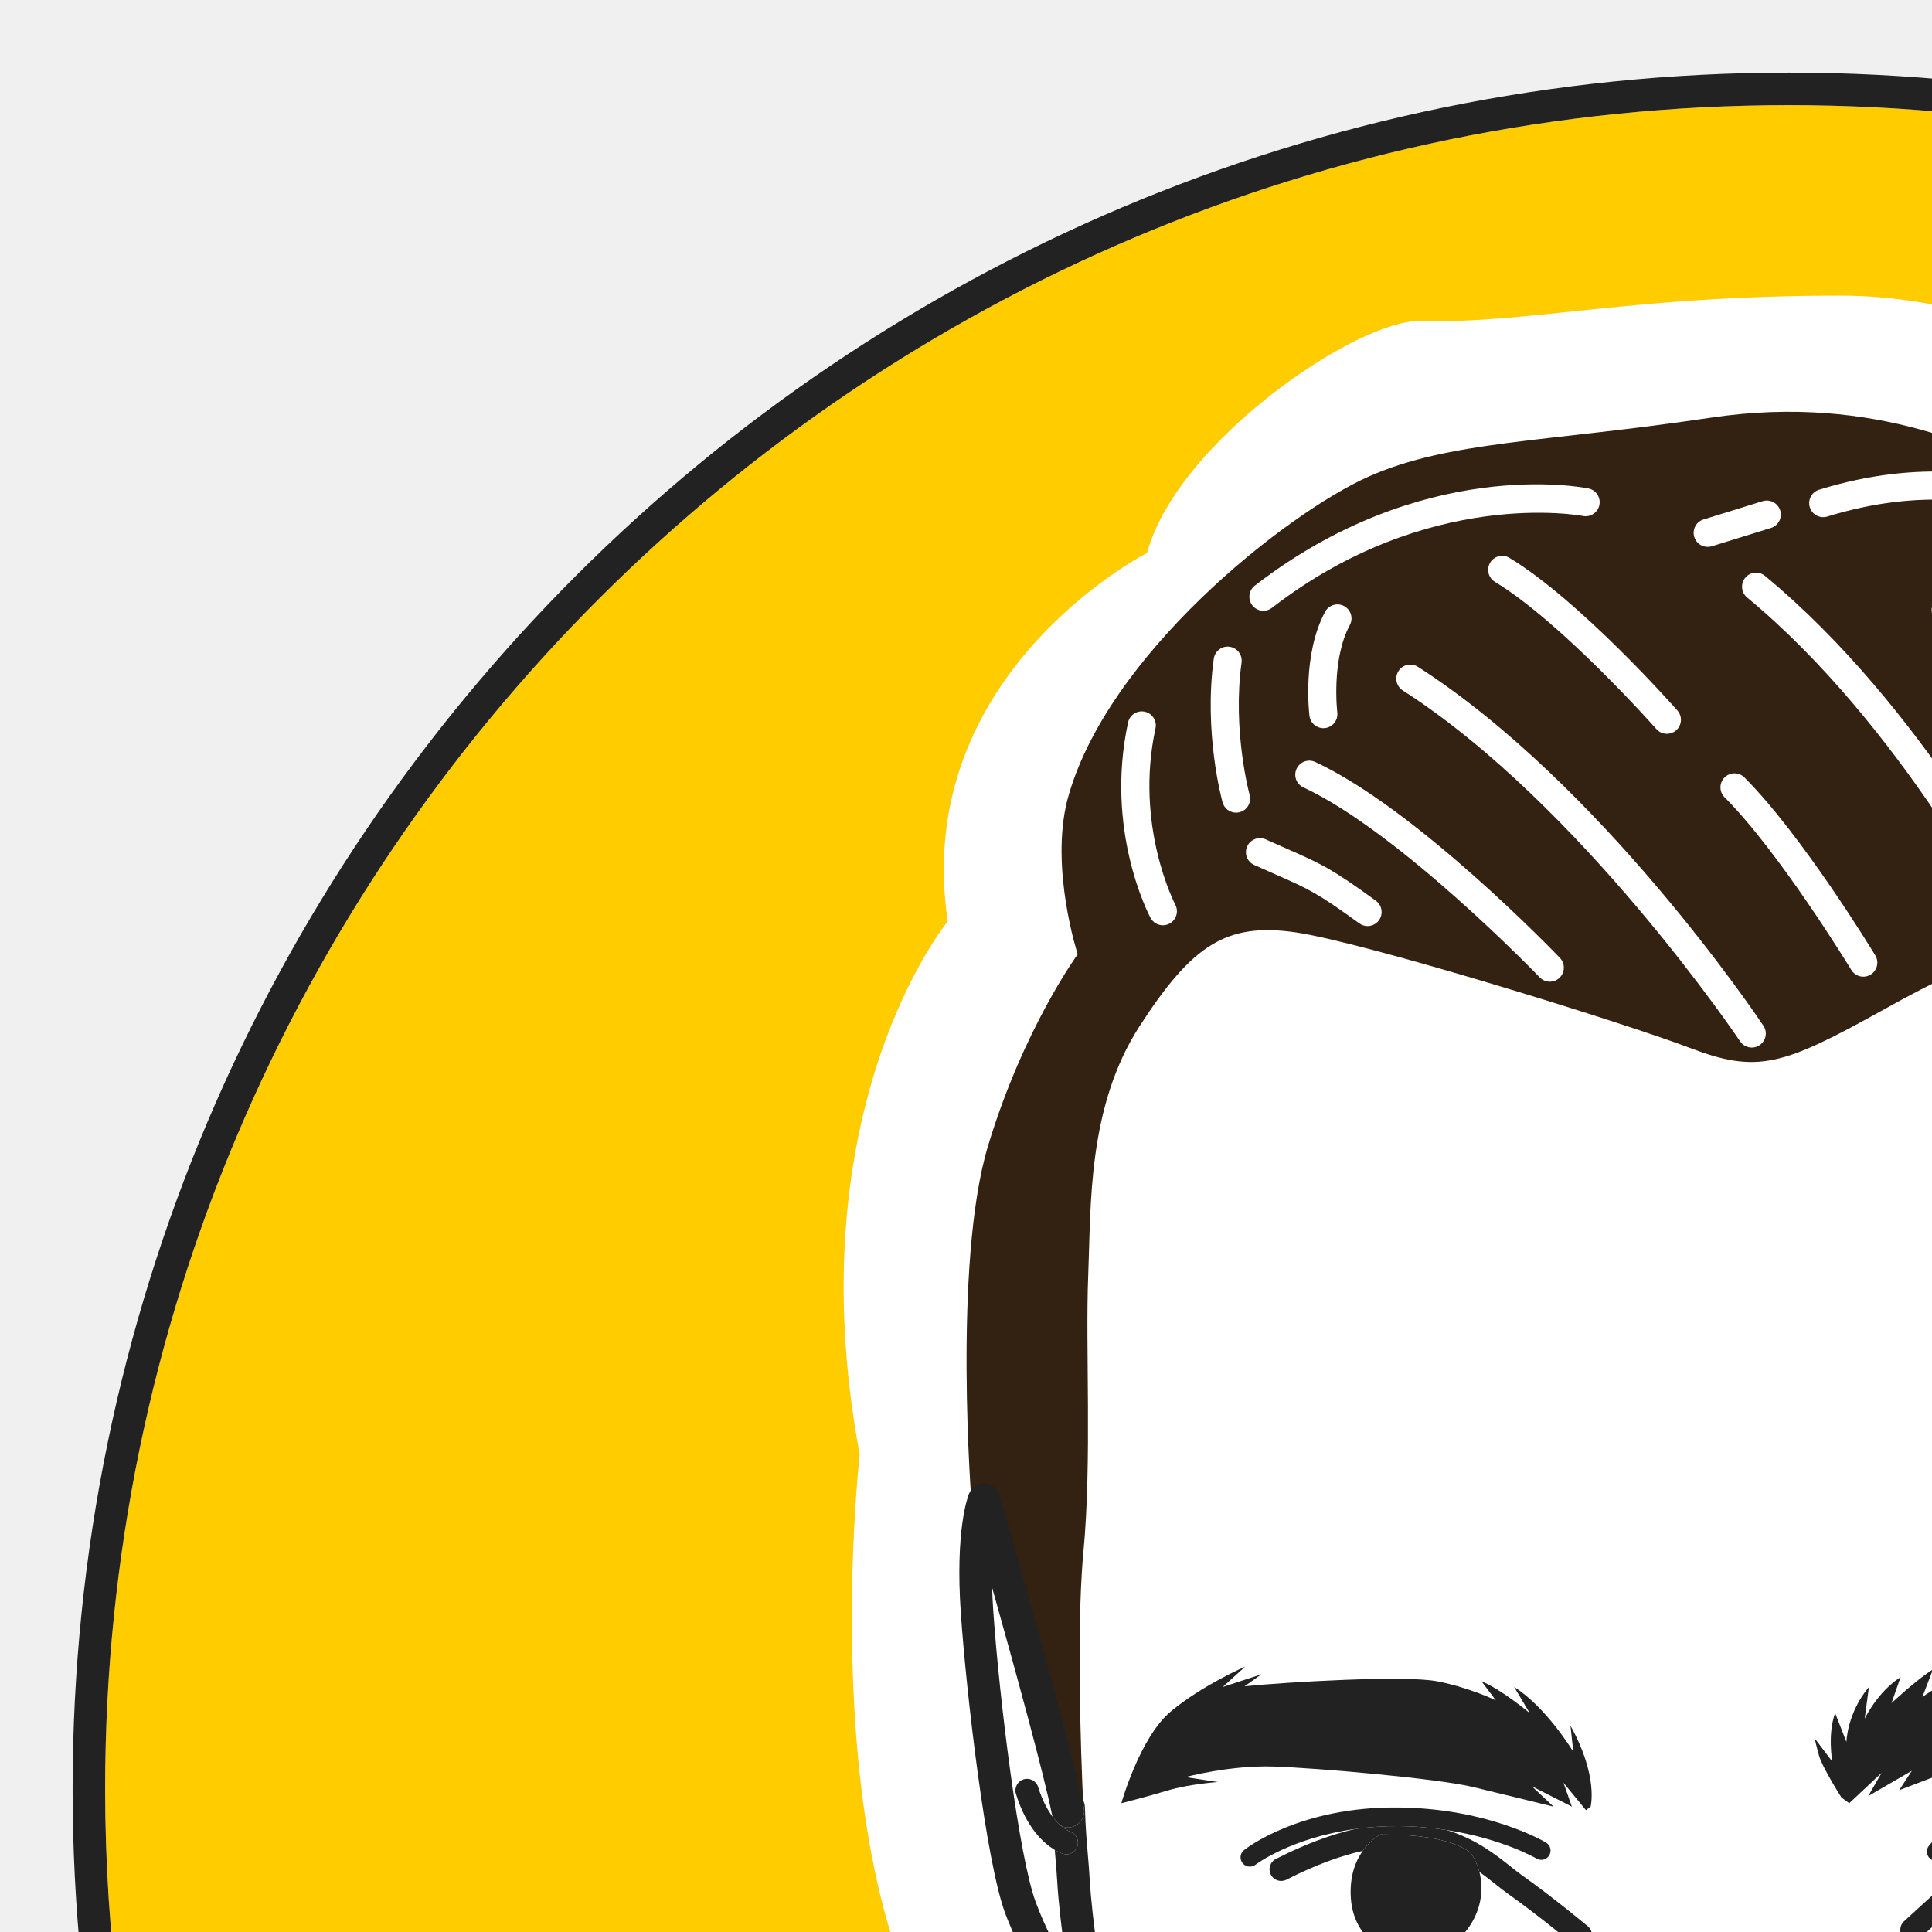
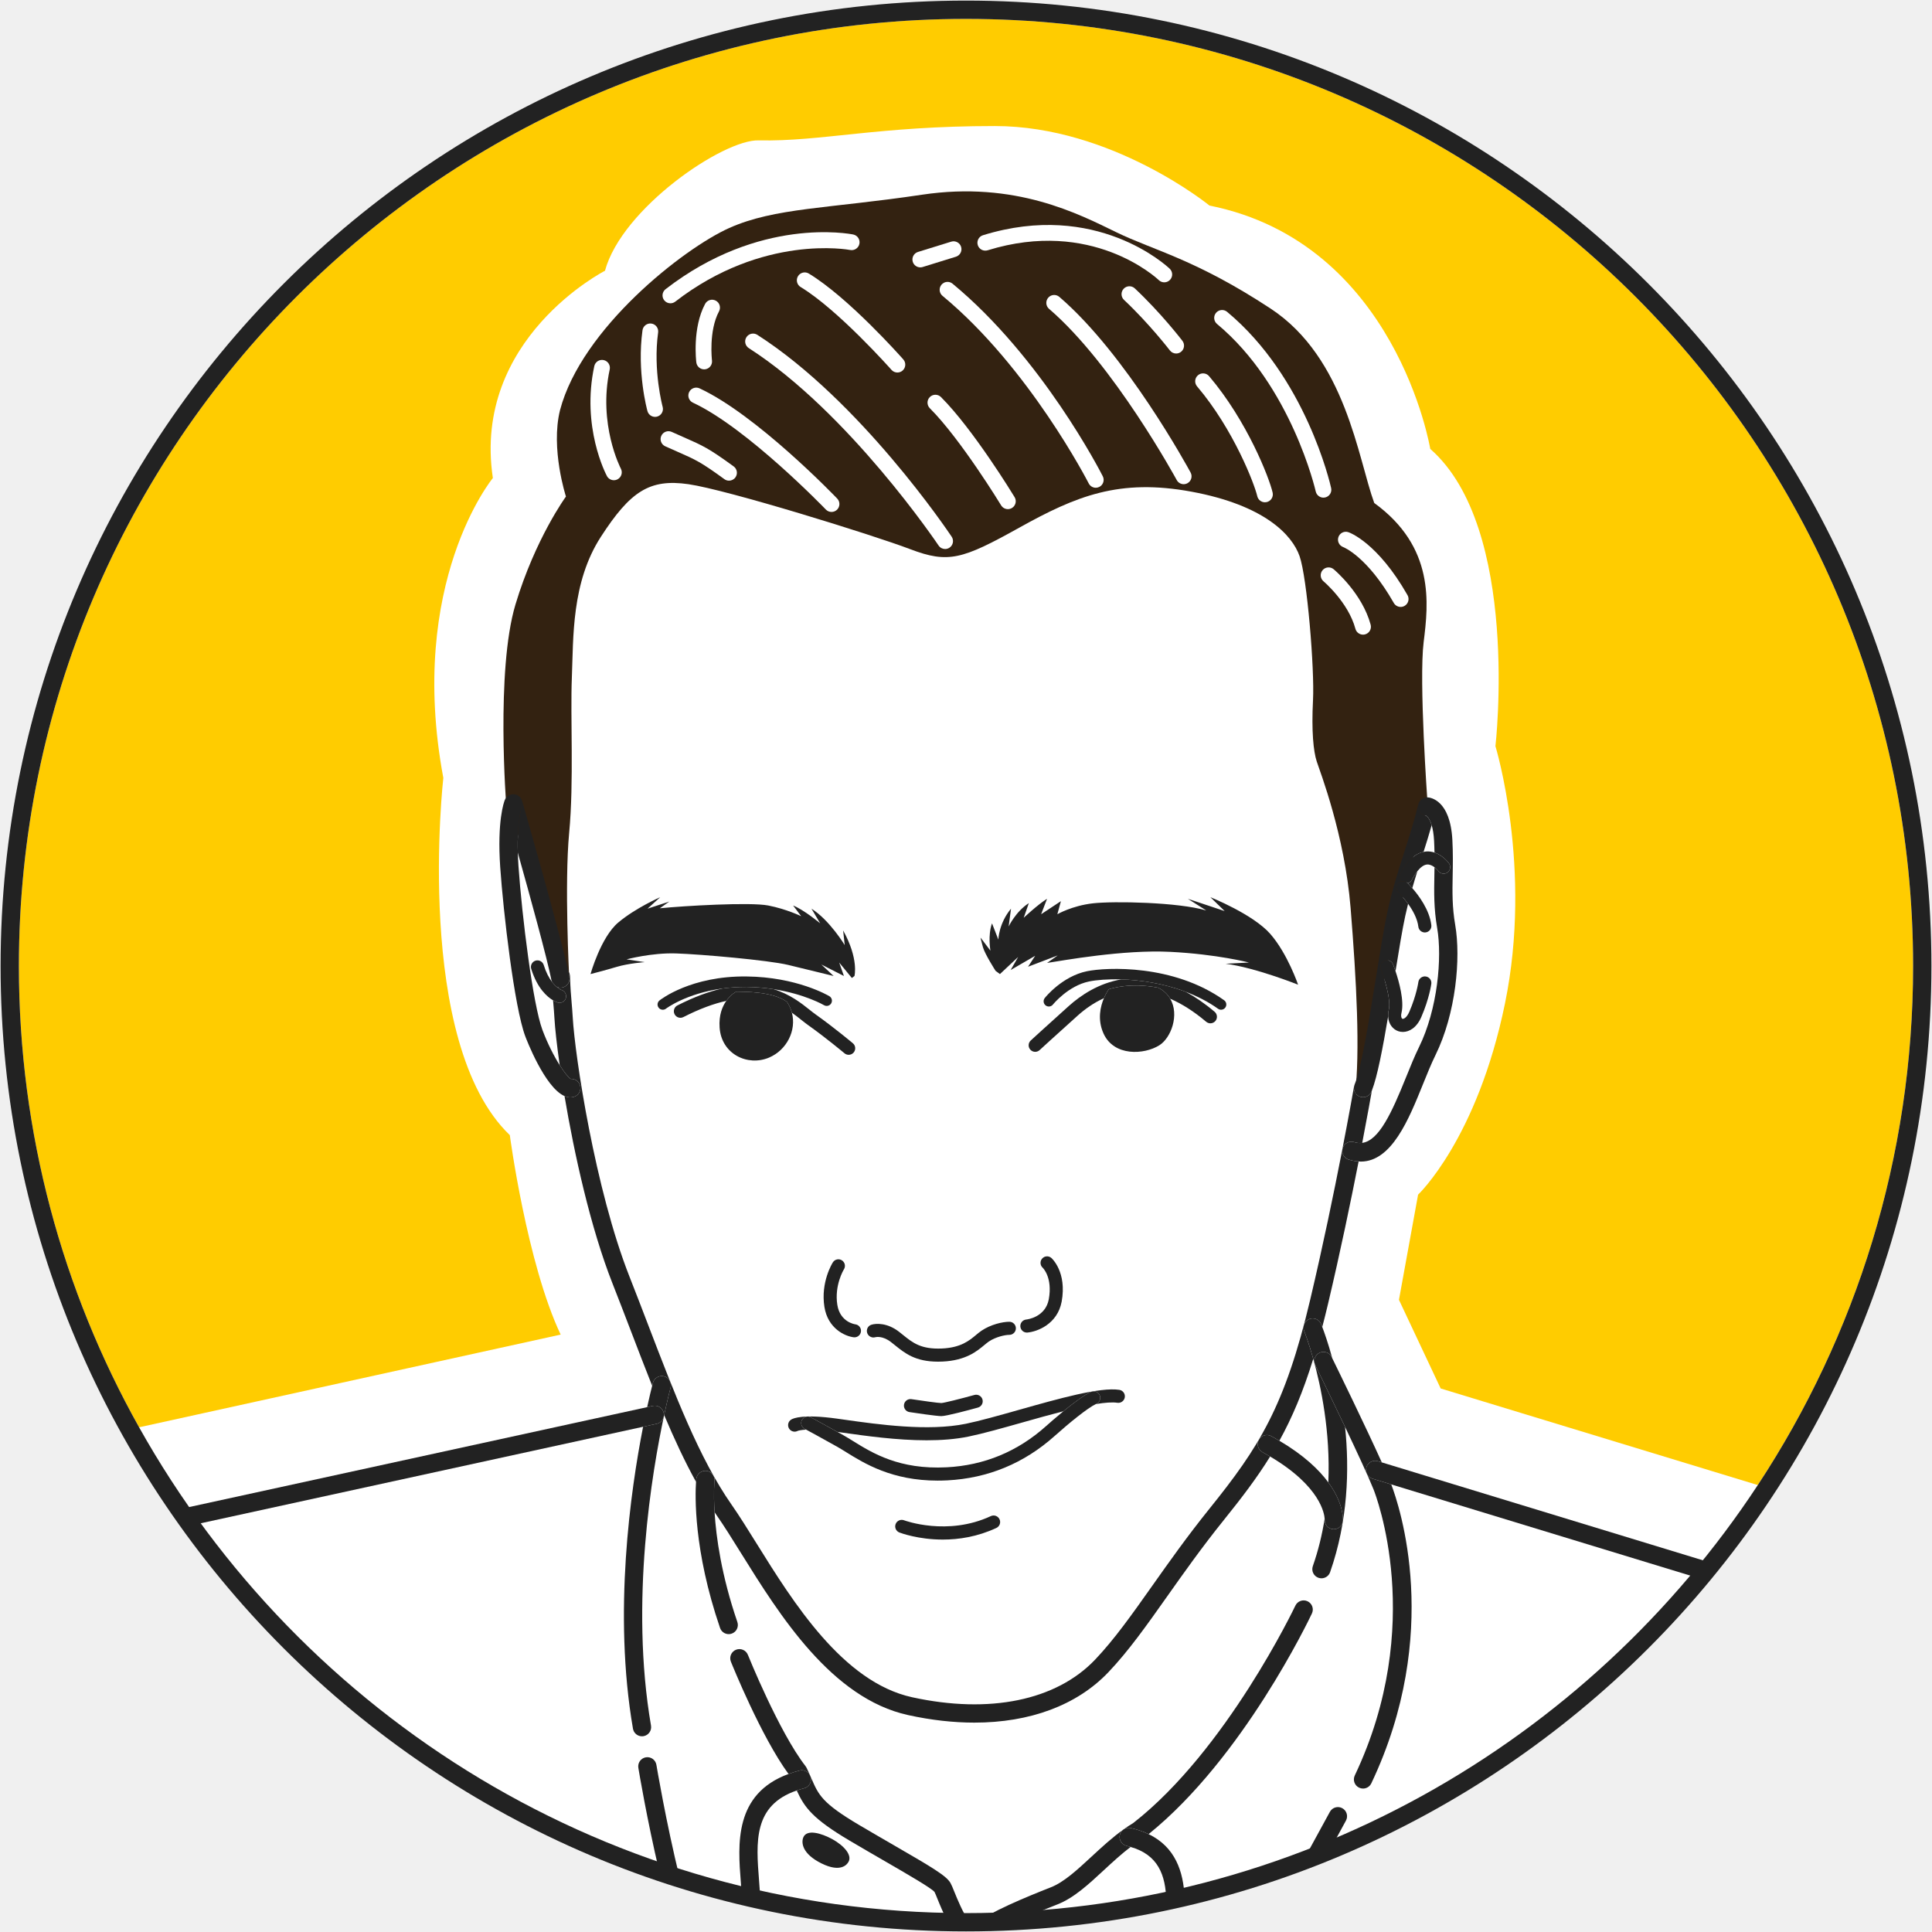
- <svg xmlns="http://www.w3.org/2000/svg" version="1.2" baseProfile="tiny-ps" id="svg22" viewBox="0 0 216 216" xml:space="preserve">
+ <svg xmlns="http://www.w3.org/2000/svg" version="1.2" baseProfile="tiny-ps" id="svg22" viewBox="8 8 384 384" xml:space="preserve">
  <ellipse fill="#FFFFFF" stroke="#000000" stroke-miterlimit="10" cx="200" cy="200" rx="190" ry="190" />
  <path fill="#332211" d="M290.961,135.62c0.961-7.686,2.241-18.894-9.82-27.648c-3.202-8.753-5.658-28.821-20.602-38.642  c-14.944-9.82-23.164-11.528-30.638-15.158c-7.471-3.629-20.067-10.247-38.641-7.472c-18.574,2.776-29.249,2.562-38.322,6.618  c-9.074,4.056-29.356,19.962-33.625,36.187c-1.921,7.686,1.174,17.186,1.174,17.186s-6.085,8.327-10.034,21.456  c-3.95,13.13-1.815,40.137-1.815,40.137s4.056,9.607,4.803,12.702c0.748,3.096,6.939,22.951,7.686,21.136c0,0-0.96-18.467,0-28.608  c0.961-10.141,0.214-22.95,0.534-30.85c0.32-7.898-0.106-18.894,5.765-27.967c5.87-9.073,9.703-11.569,17.399-10.461  c7.696,1.108,36.507,10.034,44.086,12.916c7.579,2.883,10.355,2.029,21.669-4.269c11.315-6.299,19.855-9.821,34.266-7.153  c14.411,2.669,19.962,8.54,21.456,12.81c1.495,4.27,2.989,22.417,2.669,28.608c-0.321,6.191,0.083,10.172,0.735,12.184  c0.651,2.013,5.563,14.609,6.736,29.127c1.174,14.517,1.921,28.5,0.854,37.468c0,0,2.882-7.26,5.765-22.632  c2.881-15.371,8.432-34.372,8.432-34.372l0.215-1.708C291.709,167.215,290.001,143.304,290.961,135.62z" />
  <g>
    <path fill="none" d="M200.496,293.529c-2.598,0.534-5.44,0.739-8.326,0.739c-5.942,0-12.068-0.868-16.627-1.514l-1.098-0.154   c0.373,0.208,0.758,0.423,1.161,0.648c0.589,0.331,1.223,0.723,1.912,1.15c3.895,2.414,9.227,5.726,18.636,5.237   c7.467-0.383,14.108-3.132,19.74-8.171c0.48-0.431,1.868-1.659,3.471-2.972c-2.647,0.678-5.46,1.471-8.142,2.229   C207.199,291.859,203.398,292.933,200.496,293.529z" />
    <path fill="none" d="M113.583,200.562c-0.212-0.686,0.172-1.413,0.858-1.625c0.682-0.212,1.413,0.171,1.625,0.858   c0.468,1.513,1.058,2.578,1.624,3.327c-0.001-0.024-0.002-0.047-0.003-0.072c-0.022-0.068-0.063-0.127-0.078-0.199   c-0.895-4.507-4.254-16.707-6.688-25.358c0.024,0.823,0.064,1.7,0.129,2.649c0.685,9.919,2.876,27.528,4.752,32.542   c1.04,2.777,2.319,5.248,3.441,7.026c-0.576-4.031-0.928-7.285-1.042-9.275c-0.061-1.07-0.137-1.959-0.215-2.859   c-0.021-0.247-0.042-0.497-0.063-0.751C116.753,206.129,114.783,204.441,113.583,200.562z" />
    <path fill="none" d="M293.113,177.449c-0.014-0.748-0.034-1.513-0.077-2.319c-0.074-1.383-0.26-2.386-0.48-3.12   c-0.534,1.886-1.077,3.628-1.614,5.31c0.17-0.034,0.341-0.071,0.515-0.084C292.057,177.189,292.61,177.282,293.113,177.449z" />
    <path fill="none" d="M272.015,302.64c0.434-10.077-1.458-19.082-2.994-24.559c-2.021,6.552-4.187,11.669-6.733,16.277   C267.171,297.241,270.173,300.129,272.015,302.64z" />
    <path fill="none" d="M287.438,222.172c0.879-2.179,1.71-4.236,2.596-6.035c3.708-7.529,4.631-17.818,3.616-23.676   c-0.679-3.924-0.62-7.135-0.558-10.534c0.01-0.513,0.019-1.031,0.025-1.556c-0.404-0.308-0.925-0.586-1.477-0.543   c-0.614,0.05-1.272,0.511-1.924,1.325c-0.347,1.103-0.686,2.217-1.014,3.365c1.283,1.466,3.42,4.311,3.785,7.36   c0.086,0.712-0.423,1.359-1.136,1.445c-0.053,0.006-0.104,0.009-0.156,0.009c-0.648,0-1.209-0.485-1.288-1.146   c-0.196-1.638-1.128-3.281-2.04-4.545c-0.193,0.778-0.383,1.575-0.565,2.415c-0.566,2.606-1.229,6.615-1.934,10.972   c0.689,2.055,1.767,5.877,1.185,8.306c-0.166,0.691,0.02,1.102,0.197,1.16c0.211,0.07,0.84-0.188,1.36-1.39   c1.436-3.312,1.796-5.887,1.799-5.913c0.098-0.71,0.767-1.205,1.46-1.114c0.711,0.096,1.211,0.747,1.116,1.458   c-0.016,0.118-0.401,2.937-1.99,6.603c-0.915,2.111-2.374,2.967-3.667,2.967c-0.313,0-0.617-0.05-0.901-0.145   c-1.04-0.348-1.967-1.391-2.023-2.961c-1.069,6.345-2.154,11.998-3.228,14.742c-0.144,0.818-0.823,4.682-1.923,10.416   C282.082,234.705,284.6,229.202,287.438,222.172z" />
    <path fill="#222222" d="M277.159,223.815c0.021-0.08,0.039-0.161,0.071-0.24C277.199,223.651,277.18,223.733,277.159,223.815z" />
    <path fill="#222222" d="M258.207,294.169c0.479-0.882,1.581-1.211,2.467-0.729c0.563,0.306,1.095,0.611,1.613,0.918   c2.547-4.608,4.712-9.726,6.733-16.277c-0.956-3.411-1.774-5.46-1.803-5.528c-0.38-0.93,0.065-1.991,0.994-2.372   c0.928-0.383,1.991,0.063,2.372,0.992c0.03,0.073,0.112,0.278,0.228,0.581c0.382-1.461,0.761-2.979,1.139-4.576   c2.462-10.409,4.563-20.556,6.089-28.339c-0.641-0.039-1.304-0.145-2.005-0.373c-0.954-0.313-1.476-1.34-1.164-2.295   c0.313-0.953,1.333-1.471,2.295-1.164c0.552,0.181,1.079,0.222,1.589,0.151c1.1-5.734,1.779-9.598,1.923-10.416   c-0.026,0.068-0.054,0.148-0.08,0.213c-0.29,0.701-0.968,1.125-1.683,1.125c-0.231,0-0.466-0.044-0.693-0.138   c-0.809-0.334-1.247-1.185-1.094-2.012c-0.002,0.007-0.005,0.014-0.006,0.021c-0.035,0.204-3.59,20.736-8.712,42.389   c-5.031,21.27-10.209,29.344-20.031,41.541c-4.396,5.46-8.076,10.666-11.323,15.259c-4.063,5.748-7.573,10.712-11.399,14.729   c-7.733,8.121-20.997,10.84-36.384,7.467c-13.75-3.017-23.636-18.896-30.854-30.489c-1.782-2.863-3.466-5.567-5.034-7.813   c-6.381-9.135-11.301-21.979-16.51-35.576c-1.227-3.202-2.469-6.446-3.751-9.696c-6.853-17.37-10.851-43.904-11.287-51.535   c-0.063-1.108-0.142-2.029-0.222-2.963c-0.124-1.438-0.251-2.927-0.321-5.225c-0.012-0.383-0.14-0.727-0.35-1.008   c0.088,0.401,0.17,0.78,0.235,1.109c0.196,0.985-0.445,1.943-1.43,2.139c-0.119,0.023-0.239,0.035-0.356,0.035   c-0.289,0-0.556-0.09-0.805-0.216c0.58,0.509,1.012,0.67,1.052,0.685c0.667,0.234,1.037,0.965,0.816,1.637   c-0.18,0.546-0.68,0.897-1.225,0.897c-0.125,0-0.251-0.019-0.377-0.058c-0.104-0.032-0.452-0.154-0.928-0.437   c0.021,0.254,0.042,0.504,0.063,0.751c0.078,0.9,0.154,1.789,0.215,2.859c0.114,1.99,0.466,5.244,1.042,9.275   c0.902,1.429,1.702,2.41,2.192,2.735c0.79-0.069,1.566,0.436,1.836,1.231c0.323,0.951-0.188,1.984-1.139,2.307   c-0.259,0.088-0.519,0.129-0.778,0.129c-0.385,0-0.77-0.095-1.153-0.261c1.921,11.406,5.158,26.154,9.535,37.247   c1.277,3.238,2.516,6.471,3.738,9.661c1.391,3.631,2.762,7.206,4.147,10.68c0.091-0.358,0.148-0.573,0.155-0.599   c0.265-0.969,1.261-1.544,2.234-1.275c0.969,0.265,1.54,1.265,1.276,2.233c-0.022,0.082-0.554,2.073-1.28,5.457   c2.008,4.745,4.088,9.22,6.336,13.286c0.023-0.33,0.044-0.534,0.05-0.589c0.109-0.998,1.013-1.711,2.006-1.61   c0.998,0.109,1.719,1.006,1.611,2.004c-0.005,0.05-0.227,2.297,0.018,6.219c0.125,0.184,0.246,0.373,0.372,0.554   c1.514,2.166,3.172,4.83,4.928,7.651c7.561,12.144,17.915,28.775,33.164,32.119c4.58,1.005,8.995,1.498,13.172,1.498   c11.018,0,20.367-3.438,26.626-10.008c4.009-4.21,7.59-9.275,11.735-15.14c3.216-4.549,6.861-9.705,11.187-15.077   c3.618-4.493,6.626-8.448,9.236-12.665c-0.485-0.287-0.983-0.573-1.513-0.861C258.054,296.156,257.727,295.052,258.207,294.169z" />
    <path fill="#222222" d="M117.743,203.193c-0.02-0.048-0.04-0.095-0.056-0.145c0.001,0.025,0.002,0.048,0.003,0.072   C117.708,203.145,117.725,203.17,117.743,203.193z" />
    <path fill="#222222" d="M110.134,165.866c0.053,0.003,0.105,0.006,0.157,0.014C110.239,165.872,110.187,165.87,110.134,165.866z" />
    <path fill="#222222" d="M110.811,166.043c0.052,0.025,0.103,0.051,0.151,0.081C110.913,166.094,110.862,166.068,110.811,166.043z" />
    <path fill="#222222" d="M110.476,165.921c0.056,0.014,0.111,0.029,0.166,0.049C110.587,165.95,110.532,165.935,110.476,165.921z" />
    <path fill="#222222" d="M111.58,166.746c0.029,0.049,0.057,0.099,0.082,0.15C111.636,166.844,111.609,166.795,111.58,166.746z" />
    <path fill="#222222" d="M111.116,166.229c0.044,0.033,0.087,0.067,0.127,0.104C111.203,166.296,111.16,166.262,111.116,166.229z" />
    <path fill="#222222" d="M111.373,166.465c0.038,0.042,0.074,0.085,0.107,0.131C111.446,166.55,111.411,166.507,111.373,166.465z" />
    <path fill="#222222" d="M108.387,166.896c0.027-0.058,0.056-0.114,0.089-0.167C108.442,166.783,108.414,166.839,108.387,166.896z" />
    <path fill="#222222" d="M108.574,166.585c0.036-0.047,0.072-0.093,0.112-0.136C108.646,166.493,108.61,166.538,108.574,166.585z" />
    <path fill="#222222" d="M109.519,165.926c-0.032,0.009-0.061,0.026-0.092,0.037c0.051-0.018,0.103-0.035,0.155-0.048   C109.561,165.92,109.54,165.92,109.519,165.926z" />
    <path fill="#222222" d="M108.813,166.325c0.043-0.039,0.088-0.076,0.135-0.11C108.9,166.249,108.856,166.286,108.813,166.325z" />
    <path fill="#222222" d="M109.097,166.116c0.05-0.029,0.1-0.057,0.151-0.082C109.196,166.06,109.146,166.087,109.097,166.116z" />
    <path fill="#222222" d="M109.782,165.879c0.051-0.007,0.102-0.014,0.153-0.017C109.884,165.864,109.833,165.872,109.782,165.879z" />
    <path fill="#222222" d="M111.713,168.346c-0.034,0.093-0.977,2.748-0.792,9.146c2.433,8.651,5.793,20.851,6.688,25.358   c0.014,0.072,0.055,0.131,0.078,0.199c0.016,0.05,0.036,0.097,0.056,0.145c0.297,0.384,0.584,0.679,0.843,0.905   c0.249,0.126,0.516,0.216,0.805,0.216c0.117,0,0.237-0.012,0.356-0.035c0.985-0.195,1.626-1.153,1.43-2.139   c-0.065-0.329-0.147-0.708-0.235-1.109c-1.9-8.604-8.862-32.788-9.171-33.861c-0.01-0.034-0.027-0.063-0.039-0.097   C111.873,167.474,111.882,167.922,111.713,168.346z" />
    <path fill="#222222" d="M122.133,225.982c0.951-0.322,1.461-1.355,1.139-2.307c-0.27-0.796-1.046-1.301-1.836-1.231   c-0.49-0.325-1.29-1.307-2.192-2.735c-1.122-1.778-2.401-4.249-3.441-7.026c-1.876-5.014-4.067-22.623-4.752-32.542   c-0.065-0.949-0.105-1.826-0.129-2.649c-0.185-6.398,0.758-9.053,0.792-9.146c0.168-0.424,0.16-0.872,0.019-1.272   c-0.021-0.06-0.044-0.12-0.071-0.177c-0.024-0.051-0.052-0.101-0.082-0.15c-0.031-0.052-0.063-0.102-0.099-0.15   c-0.034-0.045-0.07-0.089-0.107-0.131c-0.041-0.046-0.084-0.089-0.13-0.131c-0.04-0.037-0.083-0.071-0.127-0.104   c-0.049-0.038-0.101-0.073-0.154-0.106c-0.049-0.029-0.1-0.055-0.151-0.081c-0.034-0.016-0.063-0.038-0.099-0.052   c-0.023-0.009-0.047-0.012-0.071-0.021c-0.055-0.02-0.11-0.035-0.166-0.049c-0.062-0.016-0.123-0.031-0.185-0.041   c-0.052-0.008-0.104-0.01-0.157-0.014c-0.066-0.004-0.132-0.007-0.198-0.004c-0.052,0.002-0.103,0.01-0.153,0.017   c-0.067,0.009-0.134,0.02-0.2,0.036c-0.052,0.013-0.104,0.03-0.155,0.048c-0.061,0.021-0.121,0.044-0.179,0.072   c-0.052,0.025-0.102,0.052-0.151,0.082c-0.051,0.03-0.101,0.063-0.149,0.098c-0.047,0.034-0.092,0.071-0.135,0.11   c-0.044,0.04-0.086,0.081-0.126,0.125c-0.04,0.043-0.076,0.088-0.112,0.136c-0.035,0.046-0.068,0.094-0.099,0.144   c-0.033,0.054-0.062,0.11-0.089,0.167c-0.015,0.031-0.034,0.057-0.047,0.089c-0.161,0.395-1.559,4.123-0.917,13.406   c0.615,8.921,2.804,27.767,4.974,33.567c0.179,0.479,3.858,10.182,7.807,11.893c0.383,0.166,0.768,0.261,1.153,0.261   C121.615,226.111,121.875,226.07,122.133,225.982z" />
    <path fill="#FFFFFF" d="M158.523,74.55c-0.73-0.468-1.699-0.256-2.167,0.473c-0.468,0.729-0.256,1.699,0.473,2.167   c19.904,12.771,37.541,38.969,37.717,39.232c0.302,0.452,0.799,0.697,1.305,0.697c0.299,0,0.602-0.085,0.87-0.264   c0.72-0.481,0.914-1.455,0.433-2.175C196.422,113.583,178.986,87.68,158.523,74.55z" />
    <path fill="#FFFFFF" d="M208.322,109.194c0.276,0,0.558-0.074,0.812-0.228c0.74-0.45,0.977-1.414,0.526-2.154   c-0.331-0.546-8.199-13.458-14.633-19.892c-0.612-0.612-1.605-0.612-2.218,0s-0.612,1.605,0,2.218   c6.167,6.167,14.091,19.171,14.171,19.302C207.275,108.925,207.792,109.194,208.322,109.194z" />
    <path fill="#FFFFFF" d="M168.759,62.37c-0.74-0.45-1.705-0.212-2.153,0.528c-0.449,0.74-0.212,1.705,0.528,2.153   c7.494,4.542,17.948,16.341,18.053,16.46c0.31,0.351,0.742,0.53,1.176,0.53c0.369,0,0.739-0.129,1.037-0.392   c0.649-0.573,0.711-1.564,0.138-2.213C187.098,78.937,176.664,67.161,168.759,62.37z" />
    <path fill="#FFFFFF" d="M172.142,109.271c0.308,0.321,0.719,0.482,1.131,0.482c0.391,0,0.782-0.145,1.085-0.437   c0.625-0.6,0.646-1.592,0.046-2.217c-0.65-0.678-16.048-16.651-27.361-21.91c-0.785-0.366-1.718-0.024-2.083,0.761   c-0.365,0.786-0.024,1.718,0.761,2.083C156.5,93.044,171.986,109.109,172.142,109.271z" />
    <path fill="#FFFFFF" d="M143.939,94.923c-0.7-0.308-1.495-0.658-2.429-1.079c-0.789-0.356-1.718-0.004-2.074,0.786   s-0.004,1.718,0.786,2.074c0.944,0.425,1.747,0.779,2.454,1.09c3.623,1.594,4.596,2.023,9.3,5.442c0.278,0.203,0.601,0.3,0.92,0.3   c0.485,0,0.963-0.224,1.27-0.646c0.509-0.7,0.354-1.681-0.346-2.19C148.844,97.082,147.707,96.581,143.939,94.923z" />
    <path fill="#FFFFFF" d="M195.122,64.594c-0.552,0.667-0.458,1.656,0.209,2.208c17.242,14.252,28.947,37.055,29.063,37.284   c0.276,0.544,0.827,0.858,1.398,0.858c0.239,0,0.481-0.055,0.709-0.17c0.772-0.392,1.08-1.336,0.688-2.108   c-0.486-0.957-12.105-23.604-29.861-38.281C196.661,63.833,195.673,63.927,195.122,64.594z" />
    <path fill="#FFFFFF" d="M218.549,67.006c-0.659-0.564-1.647-0.487-2.211,0.17c-0.563,0.658-0.487,1.647,0.17,2.211   c12.844,11.01,25.253,33.798,25.377,34.027c0.283,0.524,0.823,0.822,1.38,0.822c0.252,0,0.508-0.061,0.745-0.189   c0.762-0.412,1.045-1.363,0.633-2.125C244.126,100.966,231.837,78.397,218.549,67.006z" />
    <path fill="#FFFFFF" d="M259.417,107.832c0.114,0,0.23-0.013,0.347-0.039c0.845-0.191,1.375-1.031,1.184-1.875   c-0.654-2.893-5.034-14.207-12.632-23.154c-0.561-0.659-1.549-0.739-2.21-0.18c-0.66,0.561-0.741,1.55-0.181,2.21   c7.287,8.58,11.438,19.492,11.964,21.815C258.054,107.338,258.7,107.832,259.417,107.832z" />
    <path fill="#FFFFFF" d="M240.523,77.649c0.309,0.403,0.774,0.615,1.246,0.615c0.332,0,0.667-0.105,0.952-0.323   c0.688-0.526,0.818-1.51,0.292-2.198c-0.17-0.223-4.231-5.511-9.459-10.421c-0.631-0.593-1.622-0.562-2.216,0.069   c-0.593,0.631-0.563,1.624,0.069,2.216C236.44,72.336,240.483,77.597,240.523,77.649z" />
    <path fill="#FFFFFF" d="M271.044,106.911c0.112,0,0.228-0.012,0.342-0.038c0.845-0.188,1.378-1.025,1.189-1.871   c-0.198-0.893-5.038-22.008-20.675-35.021c-0.666-0.555-1.655-0.463-2.208,0.202c-0.554,0.666-0.464,1.654,0.202,2.208   c14.797,12.314,19.573,33.084,19.62,33.292C269.678,106.415,270.325,106.911,271.044,106.911z" />
    <path fill="#FFFFFF" d="M204.3,57.749c20.675-6.397,33.481,5.416,34.028,5.934c0.304,0.289,0.692,0.432,1.081,0.432   c0.413,0,0.826-0.163,1.135-0.485c0.598-0.627,0.574-1.619-0.053-2.217c-0.585-0.56-14.624-13.62-37.117-6.66   c-0.828,0.256-1.291,1.134-1.035,1.961C202.595,57.542,203.479,58.003,204.3,57.749z" />
    <path fill="#FFFFFF" d="M177.588,54.61c-0.752-0.154-18.636-3.581-37.298,10.865c-0.685,0.53-0.81,1.515-0.28,2.2   c0.309,0.399,0.772,0.608,1.241,0.608c0.335,0,0.673-0.107,0.959-0.328c17.445-13.503,34.524-10.315,34.755-10.271   c0.848,0.172,1.675-0.376,1.848-1.224C178.985,55.61,178.437,54.783,177.588,54.61z" />
    <path fill="#FFFFFF" d="M197.066,56.03l-6.61,2.046c-0.827,0.256-1.29,1.134-1.034,1.962c0.208,0.673,0.828,1.104,1.498,1.104   c0.153,0,0.31-0.022,0.464-0.07l6.61-2.046c0.827-0.256,1.29-1.134,1.034-1.962C198.771,56.238,197.896,55.775,197.066,56.03z" />
    <path fill="#FFFFFF" d="M127.984,79.57c-0.85-0.184-1.681,0.354-1.864,1.201c-2.611,12.072,2.3,21.455,2.511,21.848   c0.282,0.528,0.823,0.828,1.383,0.828c0.249,0,0.501-0.06,0.736-0.185c0.764-0.406,1.053-1.355,0.648-2.12   c-0.046-0.086-4.571-8.803-2.212-19.709C129.368,80.588,128.83,79.753,127.984,79.57z" />
    <path fill="#FFFFFF" d="M137.467,72.31c-0.858-0.121-1.649,0.482-1.767,1.34c-1.133,8.252,0.899,15.742,0.986,16.057   c0.192,0.695,0.823,1.15,1.51,1.15c0.138,0,0.279-0.019,0.418-0.057c0.834-0.23,1.325-1.093,1.095-1.928   c-0.02-0.071-1.944-7.203-0.902-14.795C138.925,73.218,138.325,72.427,137.467,72.31z" />
    <path fill="#FFFFFF" d="M150.271,67.758c-0.762-0.408-1.714-0.122-2.123,0.642c-2.567,4.792-1.782,11.361-1.748,11.639   c0.099,0.793,0.774,1.373,1.553,1.373c0.064,0,0.129-0.004,0.195-0.012c0.859-0.106,1.469-0.889,1.364-1.748   c-0.007-0.058-0.69-5.868,1.4-9.771C151.322,69.117,151.035,68.167,150.271,67.758z" />
    <path fill="#FFFFFF" d="M286.392,128.632c0.264,0,0.53-0.066,0.775-0.206c0.753-0.429,1.015-1.387,0.586-2.139   c-5.973-10.473-11.528-12.436-11.762-12.514c-0.816-0.275-1.688,0.162-1.97,0.972c-0.283,0.811,0.146,1.701,0.953,1.995   c0.047,0.017,4.759,1.817,10.054,11.102C285.317,128.348,285.848,128.632,286.392,128.632z" />
    <path fill="#FFFFFF" d="M277.401,132.983c0.189,0.699,0.822,1.159,1.513,1.159c0.136,0,0.273-0.018,0.41-0.055   c0.836-0.226,1.33-1.087,1.104-1.923c-1.685-6.229-7.124-10.832-7.354-11.025c-0.665-0.555-1.652-0.466-2.209,0.197   c-0.556,0.665-0.467,1.653,0.197,2.209C271.111,123.587,275.972,127.697,277.401,132.983z" />
    <path fill="#222222" d="M287.795,183.548c0.134,0.13,0.471,0.47,0.908,0.97c0.328-1.148,0.667-2.262,1.014-3.365   c-0.373,0.467-0.744,1.048-1.104,1.739C288.438,183.23,288.136,183.457,287.795,183.548z" />
    <path fill="#222222" d="M278.221,225.942c0.228,0.094,0.462,0.138,0.693,0.138c0.715,0,1.393-0.424,1.683-1.125   c0.026-0.064,0.054-0.145,0.08-0.213c1.073-2.744,2.158-8.397,3.228-14.742c-0.014-0.394,0.012-0.813,0.122-1.271   c0.501-2.09-0.961-6.563-1.566-8.109c-0.262-0.668,0.067-1.422,0.736-1.685c0.664-0.258,1.421,0.067,1.684,0.735   c0.064,0.164,0.255,0.66,0.489,1.359c0.704-4.357,1.367-8.366,1.934-10.972c0.183-0.84,0.372-1.637,0.565-2.415   c-0.967-1.341-1.91-2.255-1.929-2.273c-0.518-0.496-0.537-1.318-0.042-1.837c0.18-0.188,0.406-0.288,0.643-0.344   c-0.379-0.391-0.498-0.984-0.233-1.493c1.331-2.563,2.889-4.023,4.635-4.375c0.537-1.682,1.08-3.424,1.614-5.31   c-0.444-1.483-1.033-1.85-1.143-1.904c-0.917-0.127-1.604-0.933-1.565-1.877c0.042-1.004,0.896-1.779,1.893-1.742   c0.004,0,0.014,0.001,0.019,0.001c-0.856-0.048-1.644,0.515-1.858,1.375c-0.914,3.653-1.896,6.707-2.845,9.66   c-1.193,3.715-2.32,7.224-3.308,11.762c-0.659,3.033-1.427,7.794-2.24,12.835c-1.375,8.532-2.935,18.202-4.274,21.447   c-0.001,0.003-0.001,0.006-0.003,0.009c-0.032,0.079-0.051,0.16-0.071,0.24c-0.01,0.039-0.025,0.076-0.032,0.115   C276.974,224.758,277.412,225.608,278.221,225.942z" />
    <path fill="#222222" d="M289.848,168.228c-0.039,0.944,0.648,1.75,1.565,1.877c0.109,0.055,0.698,0.421,1.143,1.904   c0.221,0.734,0.406,1.737,0.48,3.12c0.043,0.807,0.063,1.571,0.077,2.319c1.721,0.572,2.816,2.056,2.875,2.137   c0.422,0.581,0.292,1.394-0.289,1.815c-0.579,0.421-1.387,0.293-1.811-0.283c-0.013-0.017-0.318-0.401-0.771-0.747   c-0.007,0.525-0.016,1.043-0.025,1.556c-0.063,3.399-0.121,6.61,0.558,10.534c1.015,5.858,0.092,16.146-3.616,23.676   c-0.886,1.799-1.717,3.856-2.596,6.035c-2.838,7.03-5.355,12.533-8.684,12.986c-0.51,0.07-1.037,0.029-1.589-0.151   c-0.962-0.307-1.982,0.211-2.295,1.164c-0.312,0.955,0.21,1.982,1.164,2.295c0.701,0.229,1.364,0.334,2.005,0.373   c0.141,0.009,0.286,0.036,0.423,0.036c6.156-0.001,9.557-8.424,12.349-15.342c0.854-2.114,1.66-4.111,2.486-5.789   c4.092-8.308,5.077-19.32,3.937-25.904c-0.619-3.583-0.566-6.485-0.505-9.847c0.04-2.175,0.081-4.423-0.06-7.058   c-0.427-7.957-4.39-8.421-4.91-8.448c-0.005,0-0.015-0.001-0.019-0.001C290.743,166.449,289.89,167.224,289.848,168.228z" />
    <path fill="#222222" d="M150.01,302.346c0.108-0.998-0.613-1.895-1.611-2.004c-0.993-0.101-1.896,0.612-2.006,1.61   c-0.006,0.055-0.026,0.259-0.05,0.589c-0.181,2.61-0.524,13.564,4.772,29.027c0.259,0.755,0.965,1.229,1.721,1.229   c0.195,0,0.394-0.031,0.589-0.099c0.951-0.325,1.457-1.359,1.131-2.311c-3.17-9.254-4.222-16.874-4.53-21.824   C149.783,304.643,150.005,302.396,150.01,302.346z" />
    <path fill="#222222" d="M200.66,390.056c-1.381-2.109-2.349-4.5-2.978-6.055c-0.313-0.775-0.54-1.336-0.757-1.727   c-0.785-1.413-3.521-3.044-11.32-7.553c-2.094-1.211-4.404-2.547-6.848-3.991c-7.35-4.346-8.053-5.964-9.456-9.189   c-0.286-0.657-0.595-1.367-0.977-2.157c-0.055-0.115-0.123-0.224-0.201-0.325c-5.287-6.797-11.414-21.994-11.475-22.146   c-0.375-0.934-1.433-1.387-2.366-1.012c-0.932,0.374-1.385,1.434-1.011,2.365c0.25,0.623,6.001,14.887,11.453,22.325   c0.686-0.251,1.415-0.479,2.196-0.681c0.971-0.25,1.964,0.337,2.214,1.31s-0.336,1.964-1.31,2.214   c-0.519,0.133-1.002,0.282-1.466,0.441c1.537,3.375,3.181,5.632,10.546,9.986c2.454,1.451,4.775,2.794,6.878,4.01   c4.586,2.651,9.329,5.394,9.96,6.17c0.109,0.195,0.341,0.77,0.565,1.324c0.497,1.227,1.179,2.911,2.109,4.654   c1.192,0.021,2.383,0.045,3.581,0.045C200.221,390.064,200.439,390.057,200.66,390.056z" />
    <path fill="#222222" d="M270.245,276.888c0.9-0.443,1.991-0.071,2.434,0.832c0.019,0.039,0.065,0.133,0.125,0.255   c-0.834-3.059-1.613-5.229-1.992-6.221c-0.115-0.303-0.197-0.508-0.228-0.581c-0.381-0.929-1.444-1.375-2.372-0.992   c-0.929,0.381-1.374,1.442-0.994,2.372c0.028,0.068,0.847,2.117,1.803,5.528c1.536,5.477,3.428,14.481,2.994,24.559   c3.12,4.254,2.919,7.426,2.9,7.641c-0.082,0.947-0.876,1.663-1.811,1.663c-0.052,0-0.104-0.003-0.158-0.007   c-0.989-0.085-1.726-0.948-1.658-1.936c0-0.013,0-0.06-0.004-0.13c-0.499,3.115-1.252,6.273-2.35,9.41   c-0.332,0.948,0.168,1.985,1.116,2.317c0.198,0.069,0.401,0.103,0.601,0.103c0.751,0,1.455-0.469,1.717-1.219   c3.559-10.166,3.851-20.382,2.979-28.864c-2.961-6.229-5.883-12.19-5.935-12.297C268.971,278.42,269.343,277.33,270.245,276.888z" />
    <path fill="#222222" d="M232.747,371.33c1.339,0.304,2.509,0.719,3.546,1.217c18.772-15.137,31.904-42.679,32.463-43.862   c0.428-0.908,0.039-1.992-0.87-2.421c-0.906-0.429-1.992-0.039-2.421,0.87c-0.135,0.285-13.681,28.724-32.201,43.186   c-0.643,0.385-1.264,0.803-1.874,1.236C231.781,371.313,232.263,371.218,232.747,371.33z" />
    <path fill="#222222" d="M230.571,372.701c0.107-0.474,0.392-0.859,0.767-1.109c-2.281,1.629-4.36,3.549-6.384,5.423   c-2.82,2.613-5.483,5.082-8.088,6.101c-4.699,1.838-12.773,5.174-14.2,6.915c2.579-0.035,5.146-0.113,7.699-0.25   c2.1-0.952,4.766-2.08,7.826-3.276c3.247-1.271,6.155-3.967,9.235-6.82c1.707-1.582,3.456-3.195,5.289-4.587   c-0.258-0.073-0.498-0.157-0.773-0.22C230.963,374.655,230.349,373.681,230.571,372.701z" />
    <path fill="#222222" d="M279.581,299.629c0.293-0.962,1.311-1.503,2.271-1.21l0.79,0.241c-3.254-7.218-8.905-18.781-9.838-20.686   c-0.06-0.122-0.106-0.216-0.125-0.255c-0.442-0.903-1.533-1.275-2.434-0.832c-0.902,0.442-1.274,1.532-0.832,2.434   c0.052,0.106,2.974,6.068,5.935,12.297c2.311,4.859,4.644,9.882,5.655,12.411c0.434,1.086,10.475,26.929-3.731,56.862   c-0.431,0.908-0.044,1.993,0.863,2.424c0.252,0.119,0.518,0.176,0.779,0.176c0.681,0,1.333-0.384,1.645-1.039   c14.15-29.817,5.577-55.19,3.962-59.415l-3.729-1.138C279.83,301.606,279.288,300.59,279.581,299.629z" />
    <path fill="#222222" d="M236.293,372.547c-1.037-0.498-2.207-0.913-3.546-1.217c-0.484-0.112-0.966-0.017-1.357,0.226   c-0.019,0.012-0.034,0.024-0.052,0.036c-0.375,0.25-0.659,0.636-0.767,1.109c-0.223,0.979,0.392,1.954,1.371,2.176   c0.275,0.063,0.516,0.146,0.773,0.22c5.396,1.539,6.992,5.463,7.093,10.778c1.215-0.259,2.428-0.522,3.635-0.805   C243.209,380.012,241.616,375.106,236.293,372.547z" />
    <path fill="#222222" d="M275.519,369.859c0.479-0.883,0.152-1.986-0.73-2.467c-0.882-0.479-1.987-0.153-2.467,0.73   c-0.06,0.11-2.378,4.375-5.346,9.79c1.775-0.669,3.538-1.363,5.288-2.083C274.065,372.532,275.341,370.186,275.519,369.859z" />
    <path fill="#222222" d="M140.011,281.564c-0.973-0.269-1.969,0.307-2.234,1.275c-0.007,0.025-0.064,0.24-0.155,0.599   c-0.192,0.753-0.547,2.198-0.995,4.243l1.13-0.247c0.98-0.214,1.951,0.408,2.165,1.39c0.214,0.981-0.408,1.951-1.39,2.165   l-2.713,0.592c-2.482,12.624-5.988,36.979-2.012,60.012c0.153,0.885,0.921,1.51,1.791,1.51c0.103,0,0.207-0.009,0.312-0.026   c0.99-0.172,1.654-1.112,1.483-2.103c-4.233-24.521,0.242-50.655,2.615-61.719c0.726-3.384,1.257-5.375,1.28-5.457   C141.551,282.829,140.98,281.829,140.011,281.564z" />
    <path fill="#222222" d="M138.466,358.778c-0.164-0.99-1.097-1.662-2.09-1.499c-0.991,0.163-1.663,1.1-1.5,2.091   c0.115,0.698,1.693,10.184,4.18,20.713c1.351,0.457,2.71,0.896,4.074,1.323C140.324,369.948,138.496,358.961,138.466,358.778z" />
    <path fill="#222222" d="M169.135,361.22c-0.25-0.973-1.243-1.56-2.214-1.31c-0.782,0.201-1.51,0.43-2.196,0.681   c-10.851,3.976-10.067,14.009-9.484,21.455c0.075,0.953,0.139,1.861,0.19,2.75c1.223,0.294,2.451,0.575,3.683,0.845   c-0.049-1.271-0.145-2.59-0.246-3.879c-0.601-7.669-1.164-14.931,7.491-17.887c0.464-0.159,0.948-0.309,1.466-0.441   C168.799,363.184,169.385,362.192,169.135,361.22z" />
    <path fill="#222222" d="M271.288,310.001c-0.067,0.987,0.669,1.851,1.658,1.936c0.054,0.004,0.106,0.007,0.158,0.007   c0.935,0,1.729-0.716,1.811-1.663c0.019-0.215,0.22-3.387-2.9-7.641c-1.842-2.511-4.844-5.398-9.728-8.281   c-0.519-0.307-1.051-0.612-1.613-0.918c-0.886-0.482-1.988-0.153-2.467,0.729c-0.48,0.883-0.153,1.987,0.729,2.467   c0.529,0.288,1.027,0.574,1.513,0.861c10.067,5.943,10.789,11.461,10.836,12.374C271.288,309.941,271.288,309.988,271.288,310.001z   " />
    <path fill="#222222" d="M348.418,318.72l-65.776-20.06l-0.79-0.241c-0.96-0.293-1.978,0.248-2.271,1.21   c-0.293,0.961,0.249,1.978,1.21,2.271l3.729,1.138l61.41,18.728C346.771,320.759,347.599,319.742,348.418,318.72z" />
    <path fill="#222222" d="M176.472,378.316c1.213-1.46-0.83-3.564-3.04-4.768c-2.209-1.203-5.112-2.05-5.784-0.316   c-0.396,1.021-0.236,3.221,3.635,5.138C175.153,380.288,176.339,378.477,176.472,378.316z" />
    <path fill="#222222" d="M287.732,183.487c0.009,0.008,0.034,0.033,0.063,0.061c0.341-0.091,0.644-0.318,0.818-0.656   c0.359-0.691,0.73-1.272,1.104-1.739c0.651-0.814,1.31-1.275,1.924-1.325c0.552-0.043,1.072,0.235,1.477,0.543   c0.453,0.346,0.759,0.73,0.771,0.747c0.424,0.577,1.231,0.704,1.811,0.283c0.581-0.421,0.711-1.234,0.289-1.815   c-0.059-0.081-1.154-1.564-2.875-2.137c-0.503-0.167-1.057-0.26-1.657-0.213c-0.174,0.013-0.345,0.05-0.515,0.084   c-1.746,0.353-3.304,1.813-4.635,4.375c-0.265,0.509-0.146,1.103,0.233,1.493C286.953,183.09,287.401,183.172,287.732,183.487z" />
    <path fill="#222222" d="M285.928,212.961c0.284,0.095,0.588,0.145,0.901,0.145c1.293,0,2.752-0.855,3.667-2.967   c1.589-3.666,1.975-6.484,1.99-6.603c0.095-0.711-0.405-1.362-1.116-1.458c-0.693-0.091-1.362,0.404-1.46,1.114   c-0.003,0.026-0.363,2.602-1.799,5.913c-0.521,1.202-1.149,1.46-1.36,1.39c-0.178-0.059-0.363-0.469-0.197-1.16   c0.582-2.429-0.495-6.251-1.185-8.306c-0.234-0.699-0.425-1.195-0.489-1.359c-0.263-0.668-1.02-0.993-1.684-0.735   c-0.669,0.262-0.998,1.016-0.736,1.685c0.605,1.547,2.067,6.02,1.566,8.109c-0.11,0.459-0.136,0.878-0.122,1.271   C283.961,211.57,284.888,212.613,285.928,212.961z" />
    <path fill="#222222" d="M291.196,193.333c0.052,0,0.104-0.003,0.156-0.009c0.713-0.085,1.222-0.732,1.136-1.445   c-0.365-3.049-2.502-5.894-3.785-7.36c-0.438-0.5-0.774-0.84-0.908-0.97c-0.028-0.028-0.054-0.053-0.063-0.061   c-0.331-0.315-0.779-0.397-1.192-0.299c-0.236,0.056-0.463,0.155-0.643,0.344c-0.495,0.519-0.476,1.341,0.042,1.837   c0.019,0.018,0.962,0.932,1.929,2.273c0.912,1.264,1.844,2.907,2.04,4.545C289.987,192.847,290.548,193.333,291.196,193.333z" />
    <path fill="#222222" d="M117.743,203.193c-0.018-0.023-0.035-0.049-0.053-0.072c-0.566-0.749-1.156-1.814-1.624-3.327   c-0.213-0.687-0.943-1.07-1.625-0.858c-0.686,0.212-1.07,0.94-0.858,1.625c1.201,3.88,3.17,5.567,4.341,6.262   c0.476,0.282,0.824,0.404,0.928,0.437c0.126,0.039,0.253,0.058,0.377,0.058c0.544,0,1.044-0.352,1.225-0.897   c0.221-0.672-0.148-1.402-0.816-1.637c-0.04-0.015-0.472-0.176-1.052-0.685C118.327,203.872,118.04,203.577,117.743,203.193z" />
    <path fill="#222222" d="M220.438,207.946c-4.611,4.138-7.567,6.857-7.567,6.857c-0.528,0.485-0.563,1.308-0.076,1.836   c0.256,0.278,0.605,0.42,0.956,0.42c0.314,0,0.63-0.113,0.88-0.344c0.003-0.003,2.949-2.712,7.544-6.836   c1.485-1.333,3.236-2.579,5.236-3.477c0.467-1.098,0.967-1.774,0.967-1.774c0.508-0.184,4.379-1.382,9.823-0.316   c1.113,0.557,1.879,1.327,2.391,2.201c2.248,0.967,4.632,2.447,7.146,4.572c0.548,0.463,1.368,0.394,1.831-0.153   c0.464-0.548,0.395-1.368-0.153-1.831c-1.979-1.674-3.891-2.971-5.729-3.966c-4.433-1.686-9.049-2.356-12.827-2.471   C226.345,203.428,222.792,205.834,220.438,207.946z" />
    <path fill="#222222" d="M250.699,208.694c0.325,0,0.645-0.152,0.848-0.437c0.333-0.468,0.224-1.117-0.243-1.45   c-10.104-7.201-23.396-6.56-27.255-5.77c-4.918,1.009-8.257,5.154-8.397,5.33c-0.356,0.449-0.281,1.102,0.167,1.459   c0.45,0.358,1.102,0.282,1.461-0.165c0.029-0.037,3.023-3.733,7.188-4.587c1.461-0.3,3.717-0.49,6.392-0.41   c3.778,0.114,8.395,0.785,12.827,2.471c2.229,0.848,4.411,1.94,6.411,3.365C250.28,208.631,250.49,208.694,250.699,208.694z" />
    <path fill="#222222" d="M154.334,205.095c1.539,0.038,7.198-0.078,10.065,2.018c0.474,0.689,0.796,1.424,0.996,2.172   c0.684,0.482,1.303,0.975,1.878,1.432c0.482,0.384,0.925,0.734,1.338,1.027c3.573,2.536,7.199,5.572,7.236,5.603   c0.243,0.205,0.54,0.305,0.834,0.305c0.371,0,0.739-0.158,0.996-0.465c0.461-0.55,0.39-1.369-0.161-1.83   c-0.037-0.031-3.741-3.134-7.402-5.731c-0.378-0.269-0.783-0.591-1.224-0.942c-1.64-1.304-3.891-3.09-7.144-4.078   c-1.635-0.254-3.429-0.426-5.38-0.445c-1.749-0.009-3.354,0.116-4.832,0.319c-2.607,0.593-5.553,1.656-8.89,3.356   c-0.64,0.326-0.894,1.108-0.568,1.748c0.326,0.641,1.107,0.893,1.748,0.568c3.269-1.666,6.083-2.678,8.532-3.22   C153.28,205.625,154.334,205.095,154.334,205.095z" />
    <path fill="#222222" d="M161.748,204.604c6.214,0.961,9.986,3.156,10.033,3.185c0.494,0.294,1.131,0.133,1.425-0.36   c0.294-0.492,0.135-1.129-0.357-1.424c-0.26-0.156-6.494-3.825-16.459-3.924c-11.031-0.139-17.051,4.561-17.302,4.76   c-0.449,0.355-0.525,1.007-0.17,1.457c0.205,0.26,0.509,0.396,0.817,0.396c0.225,0,0.452-0.072,0.642-0.222   c0.047-0.036,3.985-3.007,11.16-3.993c1.479-0.203,3.083-0.328,4.832-0.319C158.319,204.178,160.113,204.35,161.748,204.604z" />
    <path fill="#222222" d="M204.556,274.627c1.361-0.907,3.193-1.315,4.059-1.315c0.718,0,1.3-0.582,1.3-1.3s-0.582-1.3-1.3-1.3   c-1.383,0-3.694,0.549-5.5,1.753c-0.381,0.254-0.741,0.554-1.123,0.872c-1.347,1.123-3.022,2.521-6.774,2.689   c-4.16,0.185-5.808-1.143-7.715-2.681c-0.268-0.217-0.538-0.435-0.815-0.649c-2.296-1.779-4.546-1.71-5.517-1.386   c-0.669,0.223-1.023,0.936-0.816,1.61c0.208,0.675,0.933,1.06,1.611,0.863c0.057-0.017,1.399-0.375,3.129,0.967   c0.264,0.204,0.521,0.411,0.776,0.617c1.998,1.611,4.059,3.274,8.576,3.274c0.286,0,0.582-0.007,0.888-0.021   c4.626-0.208,6.849-2.062,8.321-3.289C203.996,275.049,204.291,274.804,204.556,274.627z" />
    <path fill="#222222" d="M211.975,270.266c-0.712,0.068-1.235,0.699-1.17,1.412c0.062,0.675,0.628,1.182,1.292,1.182   c0.04,0,0.08-0.002,0.12-0.006c1.984-0.181,5.959-1.694,6.796-6.138c1.063-5.847-1.91-8.567-2.037-8.681   c-0.535-0.476-1.358-0.43-1.835,0.108c-0.477,0.536-0.428,1.357,0.108,1.835c0.021,0.018,1.998,1.917,1.208,6.265   C215.781,269.829,212.144,270.249,211.975,270.266z" />
    <path fill="#222222" d="M175.334,258.5c-0.606-0.386-1.409-0.205-1.794,0.398c-0.101,0.159-2.459,3.935-1.683,8.85   c0.682,4.317,4.105,5.843,5.82,6.046c0.052,0.007,0.104,0.01,0.155,0.01c0.649,0,1.21-0.486,1.289-1.146   c0.084-0.713-0.425-1.359-1.137-1.443c-0.03-0.004-3.011-0.397-3.56-3.871c-0.619-3.915,1.291-7.021,1.308-7.048   C176.118,259.689,175.94,258.886,175.334,258.5z" />
    <path fill="#222222" d="M167.393,290.228c0.338-0.633,1.126-0.871,1.759-0.532c0.023,0.013,2.088,1.119,5.293,2.905l1.098,0.154   c4.559,0.646,10.685,1.514,16.627,1.514c2.885,0,5.728-0.205,8.326-0.739c2.902-0.597,6.703-1.67,10.728-2.807   c2.682-0.758,5.494-1.551,8.142-2.229c1.905-1.562,4.117-3.242,5.487-3.852c0.655-0.292,1.424,0.006,1.715,0.659   c0.291,0.656-0.004,1.424-0.659,1.716c-0.03,0.014-0.074,0.041-0.106,0.057c1.789-0.297,3.276-0.415,4.279-0.262   c0.693,0.11,1.372-0.377,1.481-1.087c0.109-0.709-0.377-1.372-1.087-1.481c-3.803-0.586-12.018,1.733-19.958,3.977   c-3.979,1.124-7.735,2.186-10.545,2.764c-7.505,1.542-17.47,0.131-24.064-0.803l-1.525-0.215c-6.739-0.937-8.702-0.09-9.143,0.192   c-0.605,0.387-0.782,1.189-0.396,1.795c0.369,0.577,1.117,0.764,1.713,0.443c0.074-0.028,0.536-0.188,1.682-0.242   c-0.198-0.106-0.309-0.166-0.314-0.169C167.292,291.647,167.054,290.86,167.393,290.228z" />
    <path fill="#222222" d="M225.802,287.074c0.032-0.016,0.076-0.043,0.106-0.057c0.655-0.292,0.95-1.06,0.659-1.716   c-0.291-0.653-1.06-0.951-1.715-0.659c-1.37,0.609-3.582,2.29-5.487,3.852c-1.603,1.313-2.99,2.541-3.471,2.972   c-5.632,5.039-12.273,7.788-19.74,8.171c-9.409,0.488-14.741-2.823-18.636-5.237c-0.689-0.428-1.323-0.819-1.912-1.15   c-0.403-0.226-0.788-0.44-1.161-0.648c-3.206-1.786-5.271-2.893-5.293-2.905c-0.633-0.339-1.421-0.101-1.759,0.532   c-0.339,0.633-0.101,1.42,0.532,1.759c0.005,0.003,0.116,0.063,0.314,0.169c0.789,0.426,3.026,1.64,6.096,3.361   c0.56,0.313,1.16,0.687,1.814,1.092c3.694,2.29,9.154,5.674,18.205,5.674c0.626,0,1.271-0.016,1.933-0.05   c8.075-0.415,15.255-3.385,21.34-8.829C220.558,290.78,224.178,287.847,225.802,287.074z" />
    <path fill="#222222" d="M201.677,285.259c-2.722,0.753-6.016,1.581-6.578,1.606c-0.584,0-3.828-0.451-5.944-0.772   c-0.712-0.107-1.372,0.382-1.479,1.091c-0.108,0.709,0.38,1.372,1.09,1.479c0.884,0.134,5.341,0.802,6.334,0.802   c1.011,0,5.422-1.189,7.271-1.7c0.691-0.191,1.097-0.907,0.906-1.6C203.085,285.474,202.368,285.073,201.677,285.259z" />
    <path fill="#222222" d="M204.938,309.338c-8.622,4.02-17.107,0.883-17.244,0.831c-0.668-0.256-1.421,0.076-1.679,0.745   s0.075,1.422,0.745,1.68c0.236,0.092,3.741,1.409,8.631,1.409c3.143,0,6.859-0.545,10.645-2.31c0.65-0.303,0.933-1.076,0.629-1.727   C206.362,309.316,205.591,309.034,204.938,309.338z" />
    <path fill="#222222" d="M238.201,204.313c-5.444-1.065-9.315,0.133-9.823,0.316c0,0-0.5,0.677-0.967,1.774   c-0.698,1.642-1.323,4.236-0.085,6.996c2.066,4.604,8.086,4.25,11.098,2.36c2.358-1.479,4.022-6.083,2.168-9.246   C240.08,205.64,239.314,204.869,238.201,204.313z" />
    <path fill="#222222" d="M151.026,212.219c0.355,5.313,5.588,7.791,9.838,5.981c3.506-1.494,5.47-5.386,4.532-8.916   c-0.199-0.748-0.521-1.482-0.996-2.172c-2.867-2.096-8.526-1.979-10.065-2.018c0,0-1.054,0.53-1.977,1.836   C151.561,208.057,150.862,209.759,151.026,212.219z" />
    <path fill="#222222" d="M142.369,197.501c4.88,0.157,18.338,1.338,22.273,2.282c3.934,0.945,9.05,2.204,9.05,2.204l-2.439-2.282   l4.485,2.282l-0.944-2.676l2.518,3.07l0.52-0.395c0,0,0.897-3.384-2.251-9.051l0.314,2.912c0,0-2.99-4.958-6.61-7.24l1.732,2.912   c0,0-3.204-2.676-5.38-3.542l1.601,2.125c0,0-2.911-1.416-6.531-2.125c-3.621-0.708-16.843,0.079-21.564,0.551l1.888-1.338   l-4.328,1.417l2.519-2.283c0,0-4.88,2.125-8.343,5.037c-3.463,2.912-5.509,10.242-5.509,10.242s2.833-0.719,5.194-1.427   c2.361-0.709,5.588-0.944,5.588-0.944l-3.621-0.551C132.531,198.683,137.49,197.344,142.369,197.501z" />
    <path fill="#222222" d="M260.499,193.646c-3.424-3.935-11.924-7.32-11.924-7.32l2.833,2.755l-7.318-2.44l3.66,2.322   c-5.55-1.653-18.416-1.889-22.549-1.416c-4.132,0.472-7.044,2.164-7.044,2.164l0.708-2.598l-3.934,2.598l1.18-3.07   c-1.889,1.181-4.643,3.778-4.643,3.778l1.022-2.912c-2.597,1.653-4.014,4.644-4.014,4.644l0.472-3.542   c-2.438,2.912-2.518,6.139-2.518,6.139l-1.259-3.227c-0.866,2.361-0.315,5.43-0.315,5.43l-1.967-2.597c0,0,0.078,0.472,0.471,1.889   c0.395,1.416,2.52,4.722,2.52,4.722l0.864,0.64l3.621-3.395l-1.496,2.597l4.881-2.833l-1.417,2.171l5.902-2.249l-2.125,1.495   c3.148-0.472,15.111-2.676,24.477-2.204c9.364,0.472,15.661,2.125,15.661,2.125l-4.643,0.236c5.98,0.787,14.401,4.171,14.401,4.171   S263.923,197.581,260.499,193.646z" />
    <path fill="#222222" d="M139.922,288.824c-0.214-0.981-1.185-1.604-2.165-1.39l-1.13,0.247l-93.044,20.297   c0.75,1.084,1.508,2.16,2.28,3.227l89.957-19.624l2.713-0.592C139.514,290.775,140.136,289.806,139.922,288.824z" />
  </g>
  <g>
    <path fill="none" d="M294.346,283.972l-8.291-17.62l3.801-20.903c0,0,11.747-11.056,17.273-38.005   c5.529-26.95-1.899-51.135-1.899-51.135s5.017-43.36-12.953-59.081c0,0-6.74-40.942-43.882-48.37c0,0-19.349-15.806-42.669-15.806   c-23.322,0-34.464,3.109-46.902,2.85c-6.996-0.259-27.208,13.474-30.577,25.913c0,0-26.431,13.474-22.286,41.2   c0,0-17.101,20.731-9.846,59.6c0,0-5.96,52.604,13.216,71.001c0,0,3.368,25.395,10.105,39.646l-83.79,18.425   c32.237,57.56,93.822,96.558,164.354,96.558c65.734,0,123.696-33.875,157.375-85.076L294.346,283.972z" />
    <path fill="#FFCC00" d="M109.33,233.615c-19.176-18.397-13.216-71.001-13.216-71.001c-7.255-38.869,9.846-59.6,9.846-59.6   c-4.145-27.726,22.286-41.2,22.286-41.2c3.369-12.439,23.581-26.172,30.577-25.913c12.438,0.259,23.58-2.85,46.902-2.85   c23.32,0,42.669,15.806,42.669,15.806c37.142,7.428,43.882,48.37,43.882,48.37c17.97,15.721,12.953,59.081,12.953,59.081   s7.429,24.185,1.899,51.135c-5.526,26.949-17.273,38.005-17.273,38.005l-3.801,20.903l8.291,17.62l63.029,19.196   c19.503-29.649,30.87-65.104,30.87-103.168c0-103.798-84.446-188.244-188.245-188.244S11.755,96.202,11.755,200   c0,33.267,8.686,64.538,23.891,91.687l83.79-18.425C112.698,259.01,109.33,233.615,109.33,233.615z" />
    <path fill="#222222" d="M200,8.118C94.195,8.118,8.117,94.196,8.117,200c0,105.805,86.078,191.883,191.883,191.883   S391.884,305.805,391.884,200C391.884,94.196,305.805,8.118,200,8.118z M200,388.244c-70.532,0-132.117-38.998-164.354-96.558   C20.44,264.538,11.755,233.267,11.755,200C11.755,96.202,96.201,11.756,200,11.756S388.245,96.202,388.245,200   c0,38.064-11.367,73.519-30.87,103.168C323.696,354.369,265.734,388.244,200,388.244z" />
  </g>
</svg>
